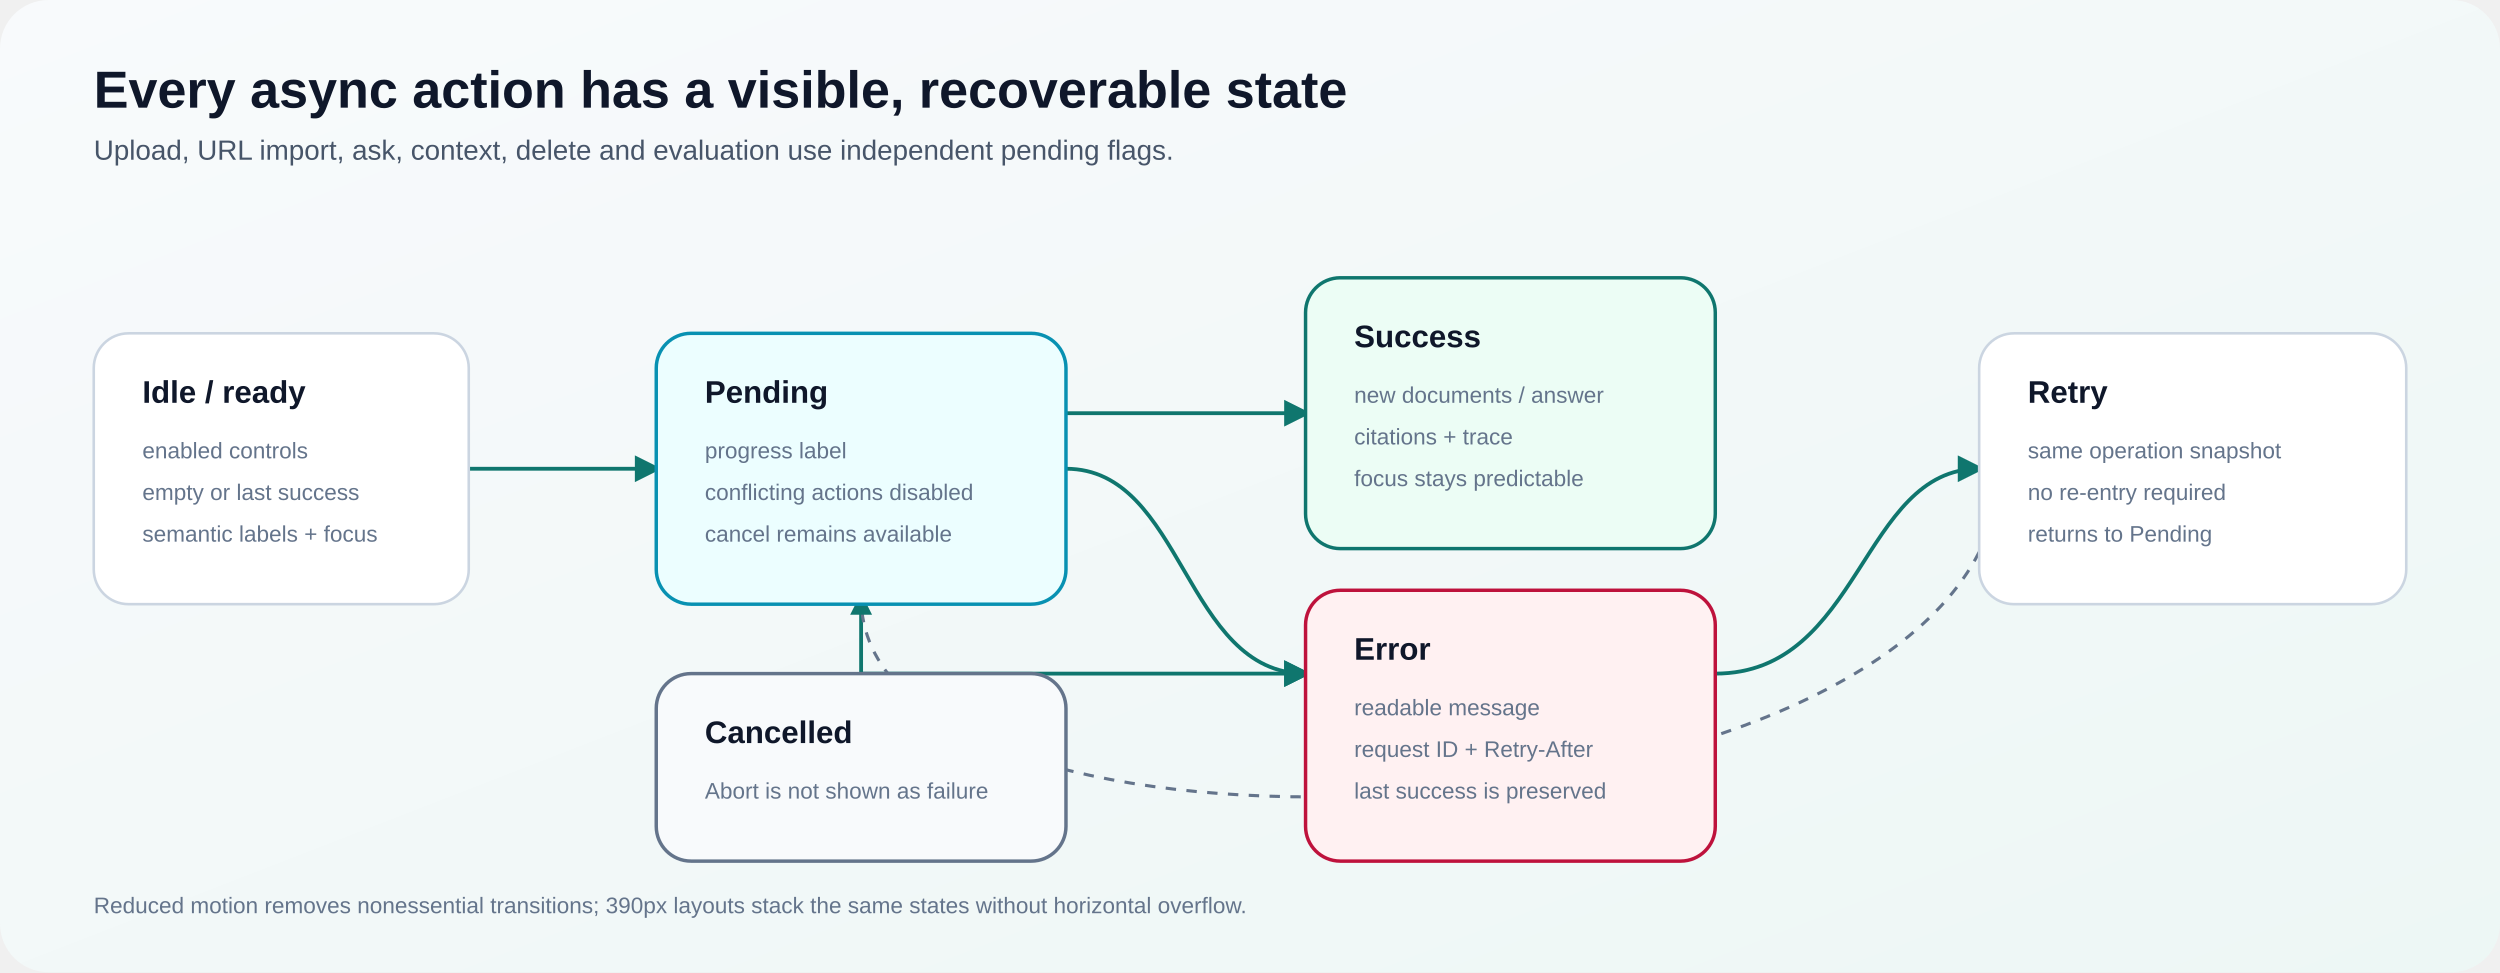
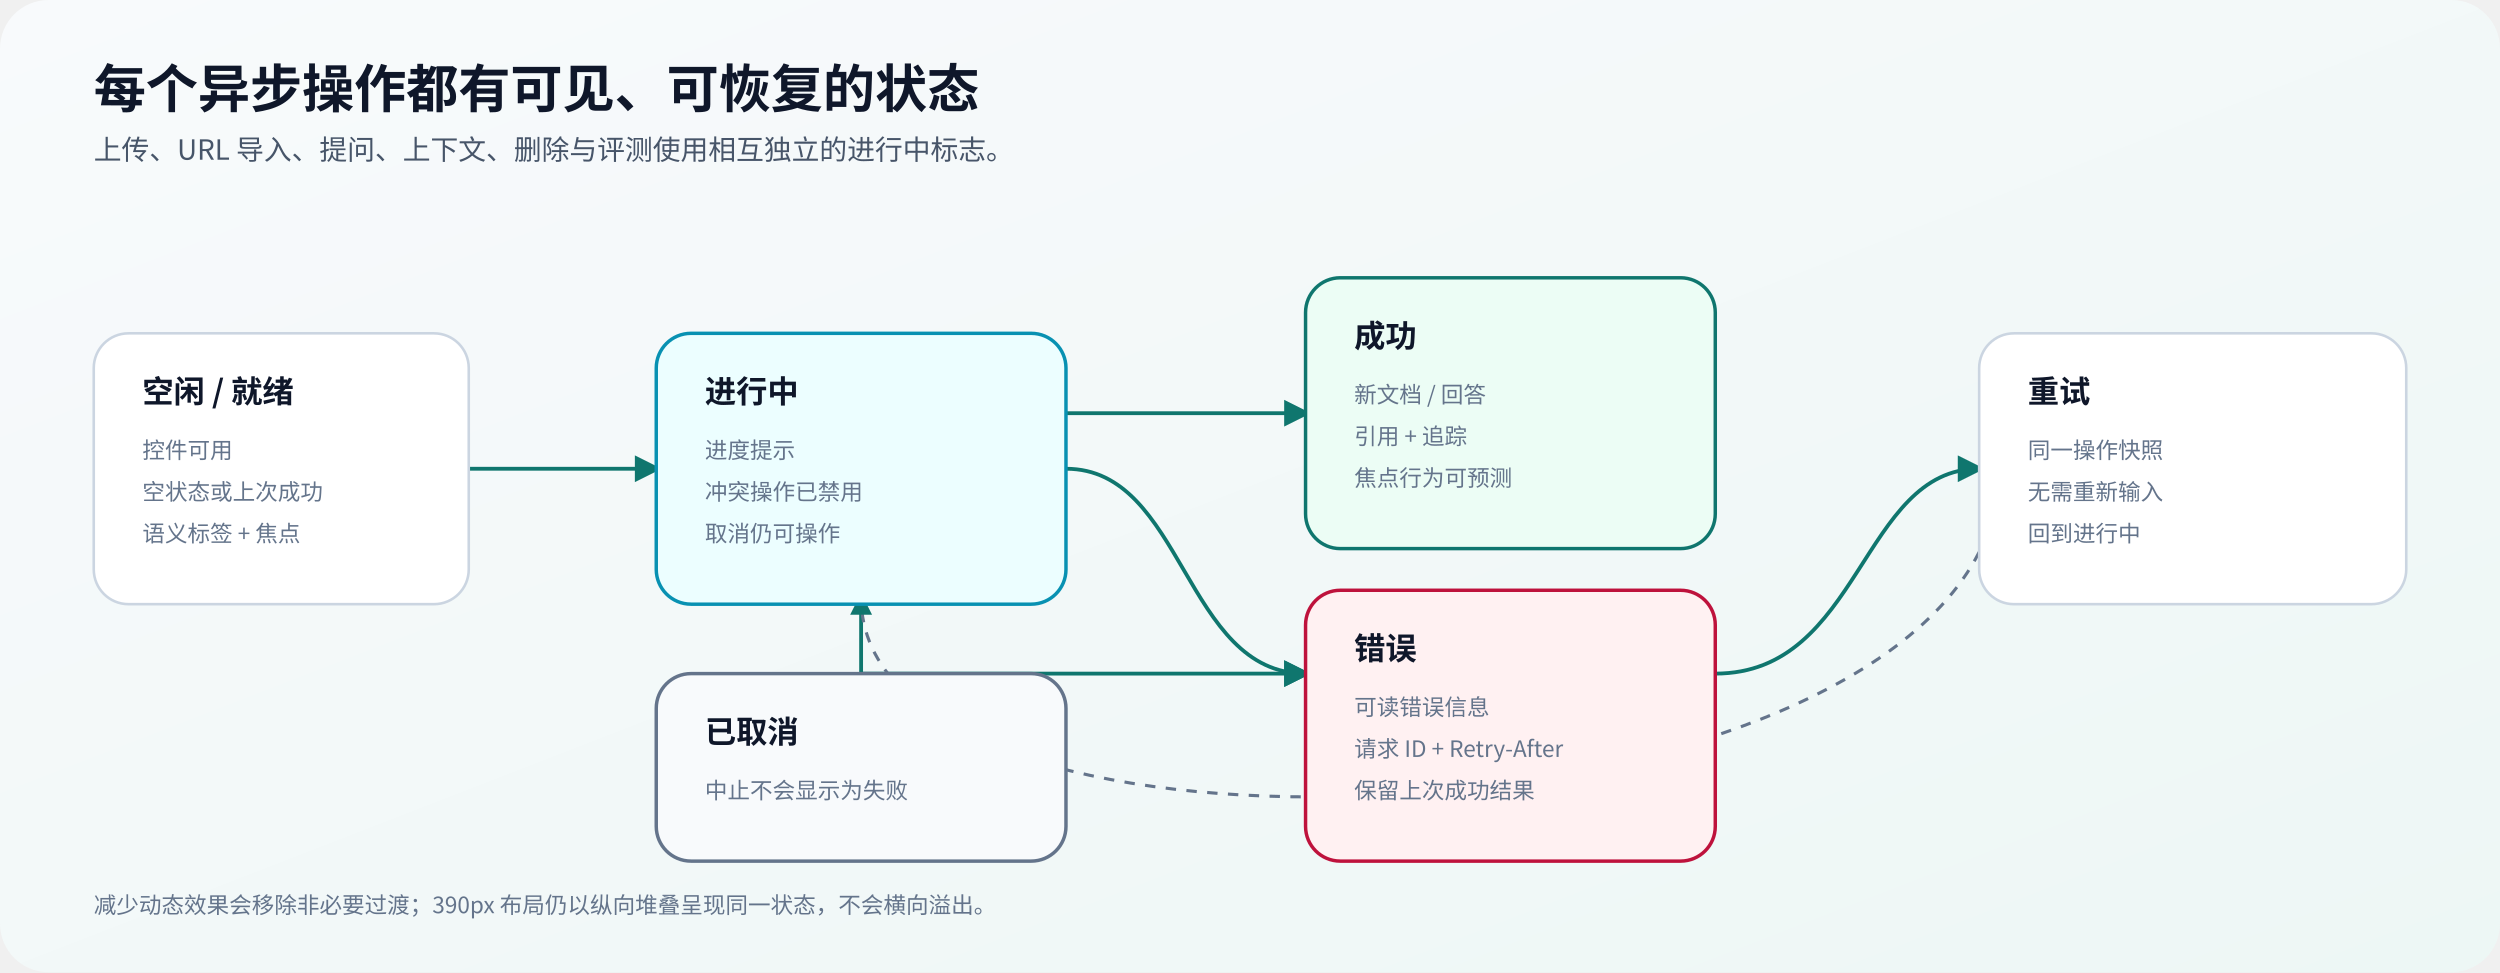
- <svg xmlns="http://www.w3.org/2000/svg" width="1440" height="560" viewBox="0 0 1440 560" role="img" aria-labelledby="title desc">
+ <svg xmlns="http://www.w3.org/2000/svg" width="1440" height="560" viewBox="0 0 1440 560" role="img" aria-labelledby="title desc" lang="zh-CN" xml:lang="zh-CN">
  <defs>
    <linearGradient id="bg" x1="0" y1="0" x2="1" y2="1">
      <stop stop-color="#f8fafc" />
      <stop offset="1" stop-color="#edf7f5" />
    </linearGradient>
    <marker id="arrow" viewBox="0 0 10 10" refX="8" refY="5" markerWidth="7" markerHeight="7" orient="auto">
      <path d="M0 0 10 5 0 10z" fill="#0f766e" />
    </marker>
-     <style>text{font-family:Arial,Helvetica,sans-serif}.h{font-size:30px;font-weight:700;fill:#0f172a}.sub{font-size:16px;fill:#475569}.t{font-size:18px;font-weight:700;fill:#0f172a}.c{font-size:13px;fill:#64748b}.box{fill:#fff;stroke:#cbd5e1;stroke-width:1.5}.pending{fill:#ecfeff;stroke:#0891b2;stroke-width:2}.success{fill:#ecfdf5;stroke:#0f766e;stroke-width:2}.error{fill:#fff1f2;stroke:#be123c;stroke-width:2}.cancel{fill:#f8fafc;stroke:#64748b;stroke-width:2}.line{fill:none;stroke:#0f766e;stroke-width:2.2;marker-end:url(#arrow)}.dash{fill:none;stroke:#64748b;stroke-width:1.8;stroke-dasharray:6 6;marker-end:url(#arrow)}</style>
+     <style>text{font-family:"PingFang SC","Hiragino Sans GB","Microsoft YaHei","Noto Sans CJK SC",Arial,Helvetica,sans-serif}.h{font-size:30px;font-weight:700;fill:#0f172a}.sub{font-size:16px;fill:#475569}.t{font-size:18px;font-weight:700;fill:#0f172a}.c{font-size:13px;fill:#64748b}.box{fill:#fff;stroke:#cbd5e1;stroke-width:1.5}.pending{fill:#ecfeff;stroke:#0891b2;stroke-width:2}.success{fill:#ecfdf5;stroke:#0f766e;stroke-width:2}.error{fill:#fff1f2;stroke:#be123c;stroke-width:2}.cancel{fill:#f8fafc;stroke:#64748b;stroke-width:2}.line{fill:none;stroke:#0f766e;stroke-width:2.2;marker-end:url(#arrow)}.dash{fill:none;stroke:#64748b;stroke-width:1.8;stroke-dasharray:6 6;marker-end:url(#arrow)}</style>
  </defs>
  <rect width="1440" height="560" rx="28" fill="url(#bg)" />
-   <text x="54" y="62" class="h">Every async action has a visible, recoverable state</text>
-   <text x="54" y="92" class="sub">Upload, URL import, ask, context, delete and evaluation use independent pending flags.</text>
+   <text x="54" y="62" class="h">每个异步操作都有可见、可恢复的状态</text>
+   <text x="54" y="92" class="sub">上传、URL 导入、提问、上下文、删除与评测使用相互独立的进行中标志。</text>
  <path d="M270 270H378" class="line" />
  <path d="M614 238H752" class="line" />
  <path d="M614 270C682 270 682 388 752 388" class="line" />
  <path d="M496 344V388H752" class="line" />
  <path d="M988 388C1072 388 1072 270 1140 270" class="line" />
  <path d="M1140 318C1052 492 496 510 496 344" class="dash" />
  <g>
    <rect x="54" y="192" width="216" height="156" rx="20" class="box" />
-     <text x="82" y="232" class="t">Idle / ready</text>
-     <text x="82" y="264" class="c">enabled controls</text>
-     <text x="82" y="288" class="c">empty or last success</text>
-     <text x="82" y="312" class="c">semantic labels + focus</text>
+     <text x="82" y="232" class="t">空闲 / 就绪</text>
+     <text x="82" y="264" class="c">控件可用</text>
+     <text x="82" y="288" class="c">空状态或上次成功</text>
+     <text x="82" y="312" class="c">语义标签 + 焦点</text>
    <rect x="378" y="192" width="236" height="156" rx="20" class="pending" />
-     <text x="406" y="232" class="t">Pending</text>
-     <text x="406" y="264" class="c">progress label</text>
-     <text x="406" y="288" class="c">conflicting actions disabled</text>
-     <text x="406" y="312" class="c">cancel remains available</text>
+     <text x="406" y="232" class="t">进行中</text>
+     <text x="406" y="264" class="c">进度提示</text>
+     <text x="406" y="288" class="c">冲突操作已禁用</text>
+     <text x="406" y="312" class="c">取消仍可操作</text>
    <rect x="752" y="160" width="236" height="156" rx="20" class="success" />
-     <text x="780" y="200" class="t">Success</text>
-     <text x="780" y="232" class="c">new documents / answer</text>
-     <text x="780" y="256" class="c">citations + trace</text>
-     <text x="780" y="280" class="c">focus stays predictable</text>
+     <text x="780" y="200" class="t">成功</text>
+     <text x="780" y="232" class="c">新文档 / 回答</text>
+     <text x="780" y="256" class="c">引用 + 追踪</text>
+     <text x="780" y="280" class="c">焦点行为可预测</text>
    <rect x="752" y="340" width="236" height="156" rx="20" class="error" />
-     <text x="780" y="380" class="t">Error</text>
-     <text x="780" y="412" class="c">readable message</text>
-     <text x="780" y="436" class="c">request ID + Retry-After</text>
-     <text x="780" y="460" class="c">last success is preserved</text>
+     <text x="780" y="380" class="t">错误</text>
+     <text x="780" y="412" class="c">可读错误信息</text>
+     <text x="780" y="436" class="c">请求 ID + Retry-After</text>
+     <text x="780" y="460" class="c">保留上次成功结果</text>
    <rect x="1140" y="192" width="246" height="156" rx="20" class="box" />
-     <text x="1168" y="232" class="t">Retry</text>
-     <text x="1168" y="264" class="c">same operation snapshot</text>
-     <text x="1168" y="288" class="c">no re-entry required</text>
-     <text x="1168" y="312" class="c">returns to Pending</text>
+     <text x="1168" y="232" class="t">重试</text>
+     <text x="1168" y="264" class="c">同一操作快照</text>
+     <text x="1168" y="288" class="c">无需重新输入</text>
+     <text x="1168" y="312" class="c">回到进行中</text>
    <rect x="378" y="388" width="236" height="108" rx="20" class="cancel" />
-     <text x="406" y="428" class="t">Cancelled</text>
-     <text x="406" y="460" class="c">Abort is not shown as failure</text>
+     <text x="406" y="428" class="t">已取消</text>
+     <text x="406" y="460" class="c">中止不会显示为失败</text>
  </g>
-   <text x="54" y="526" class="c">Reduced motion removes nonessential transitions; 390px layouts stack the same states without horizontal overflow.</text>
+   <text x="54" y="526" class="c">减少动态效果会移除非必要过渡；390px 布局仍以纵向堆叠呈现同一状态，不会横向溢出。</text>
</svg>
